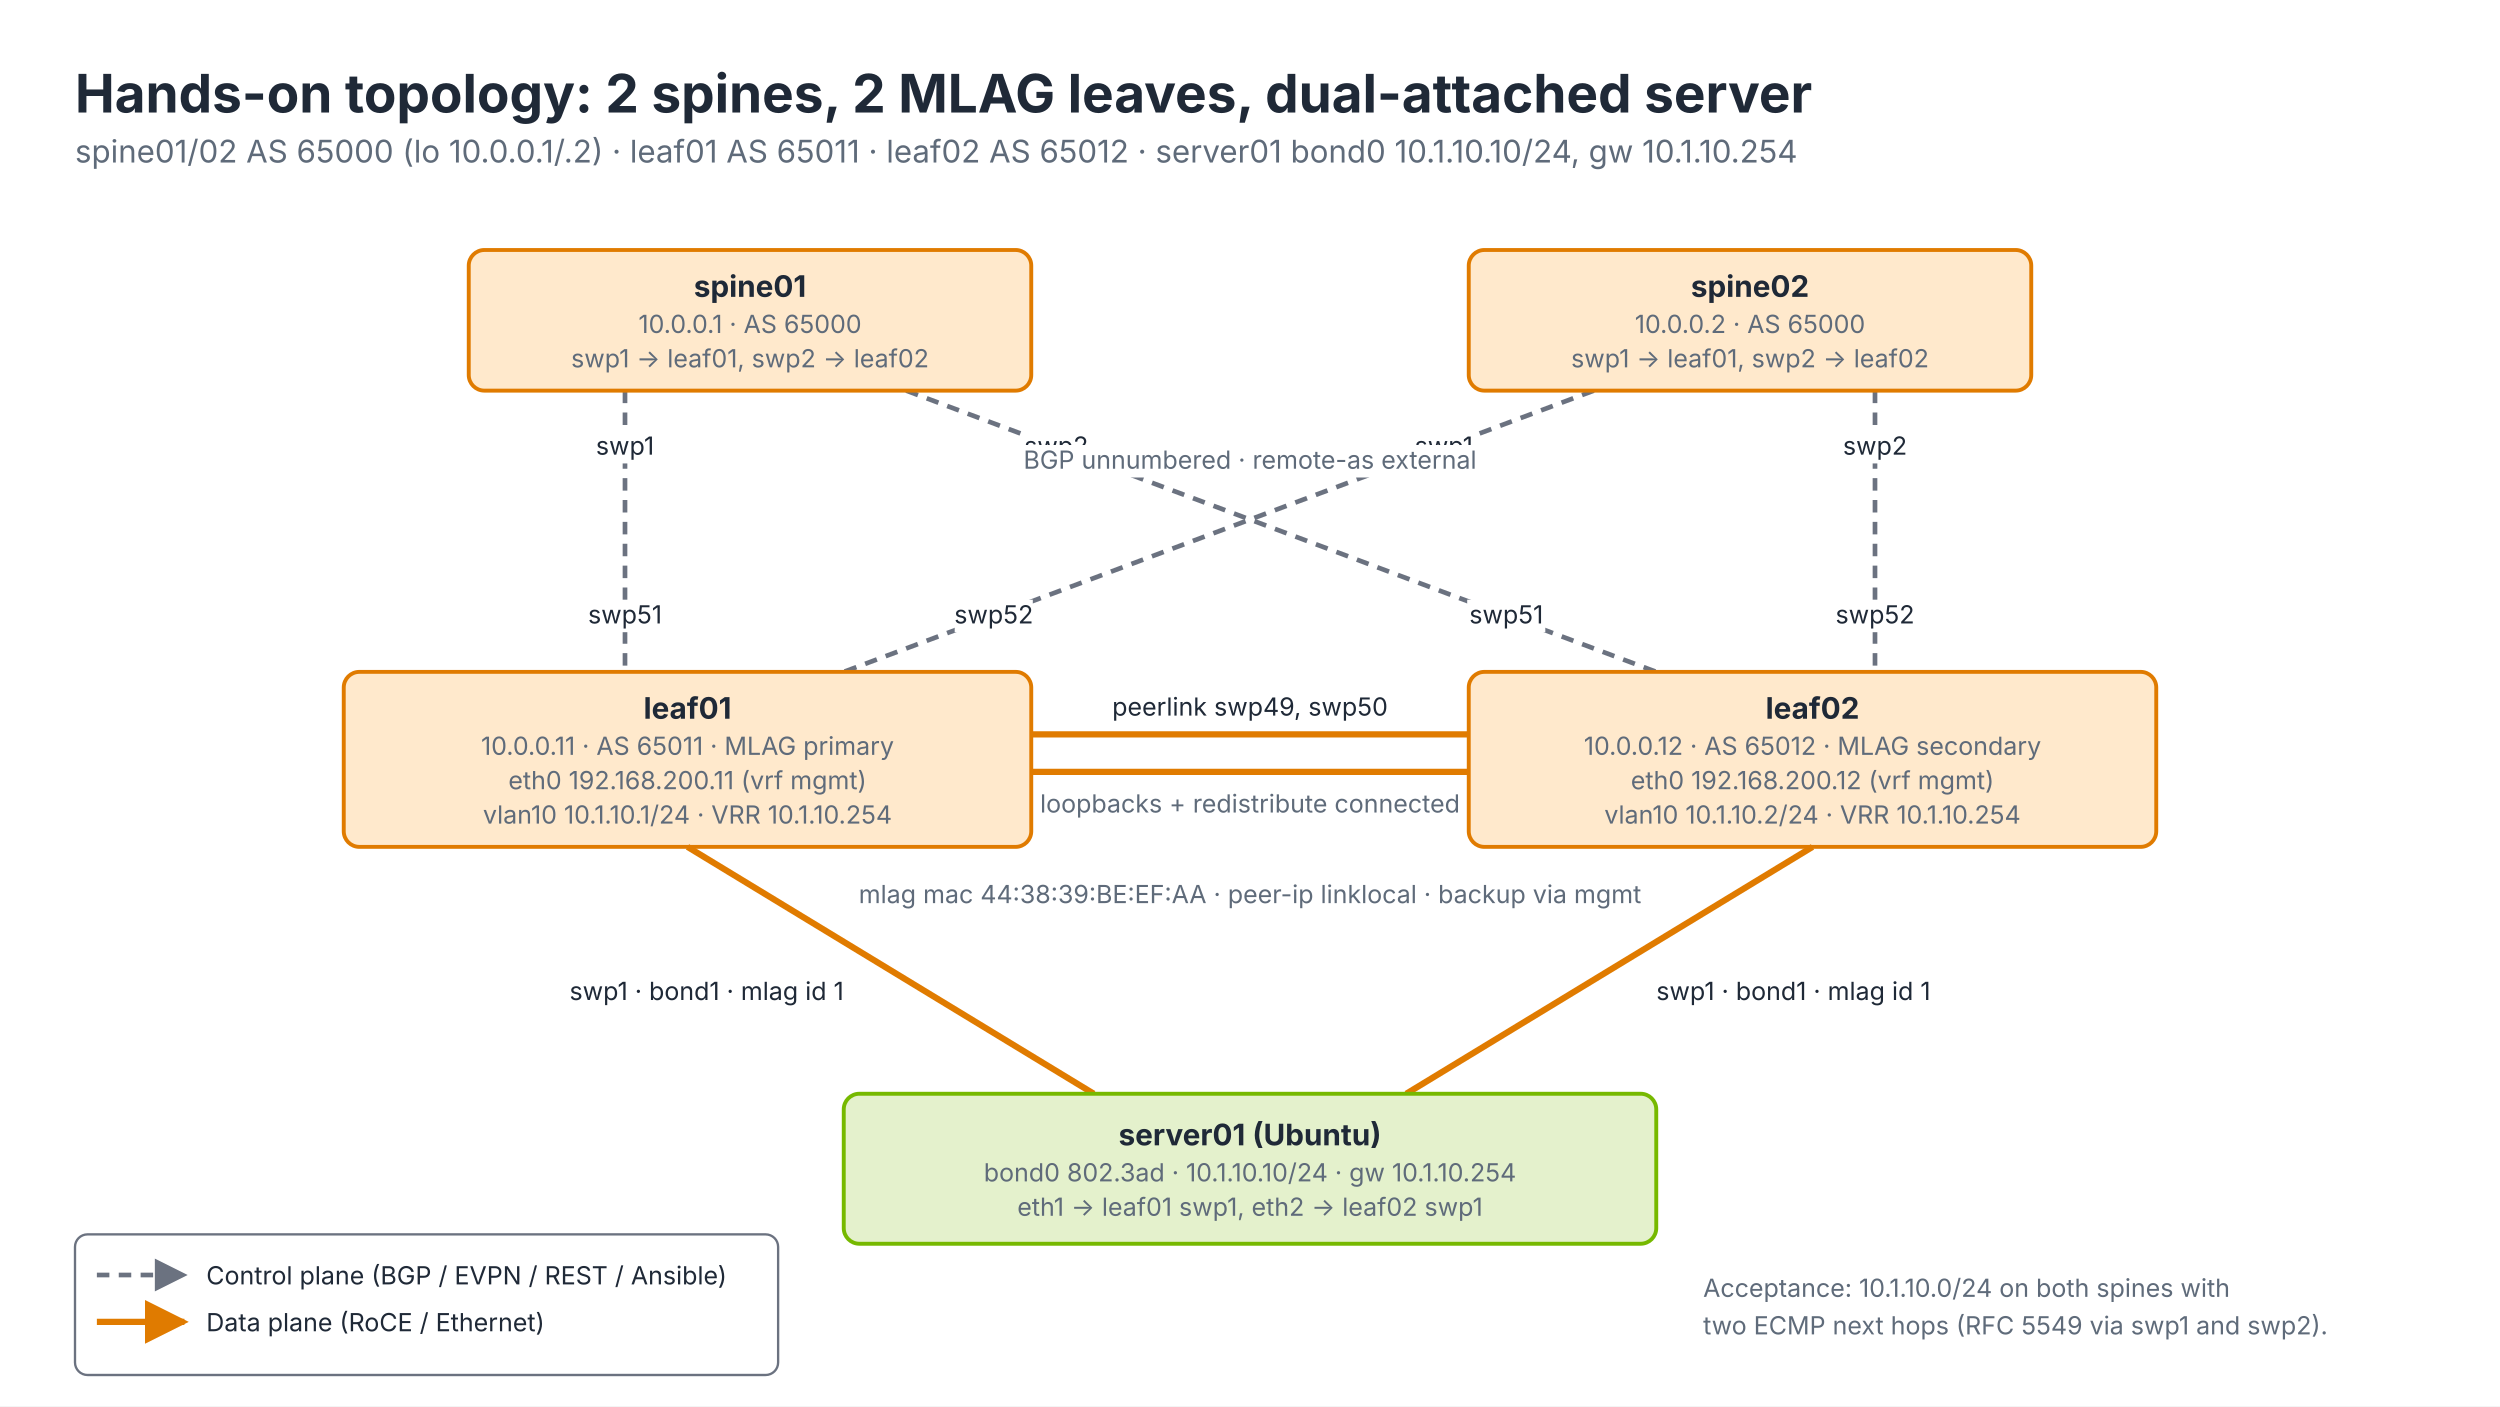
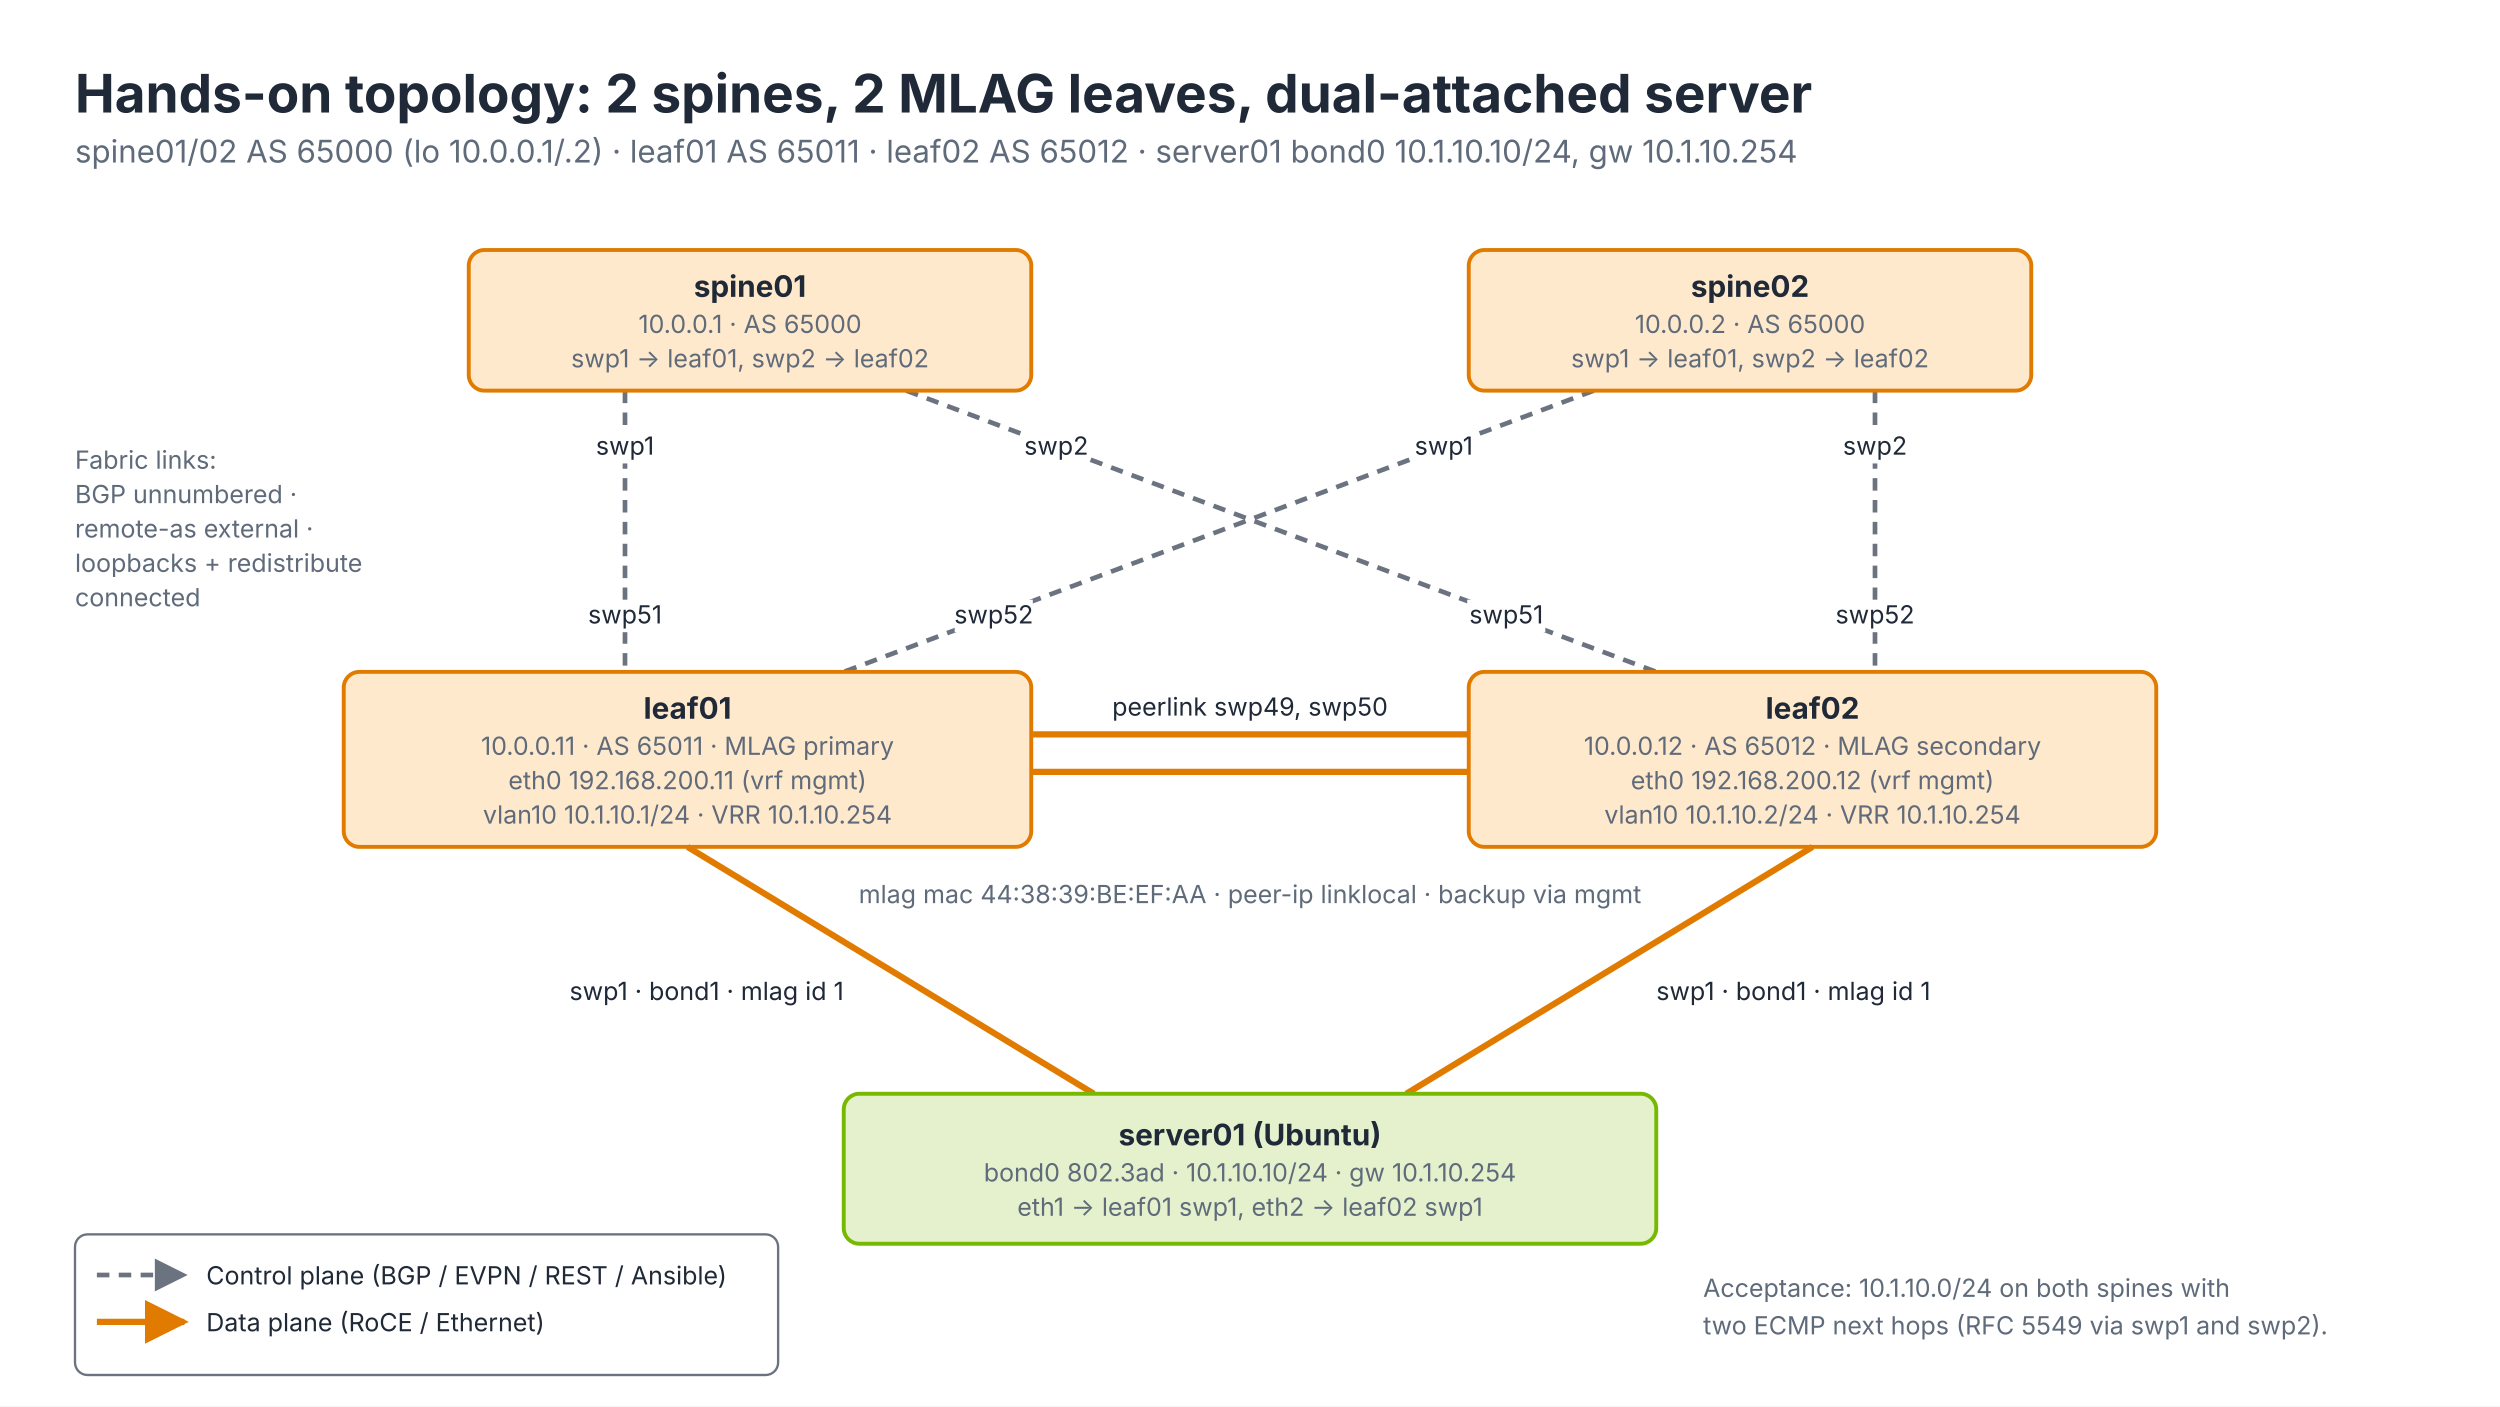
<svg xmlns="http://www.w3.org/2000/svg" viewBox="0 0 1600 900" width="100%" role="img">
  <defs>
    <marker id="arrow-orange" viewBox="0 0 10 10" refX="9" refY="5" markerWidth="7" markerHeight="7" orient="auto-start-reverse">
      <path d="M0,0 L10,5 L0,10 z" fill="#e07b00" />
    </marker>
    <marker id="arrow-blue" viewBox="0 0 10 10" refX="9" refY="5" markerWidth="7" markerHeight="7" orient="auto-start-reverse">
      <path d="M0,0 L10,5 L0,10 z" fill="#2f6fdb" />
    </marker>
    <marker id="arrow-gray" viewBox="0 0 10 10" refX="9" refY="5" markerWidth="7" markerHeight="7" orient="auto-start-reverse">
      <path d="M0,0 L10,5 L0,10 z" fill="#6b7280" />
    </marker>
    <marker id="arrow-red" viewBox="0 0 10 10" refX="9" refY="5" markerWidth="7" markerHeight="7" orient="auto-start-reverse">
      <path d="M0,0 L10,5 L0,10 z" fill="#d93025" />
    </marker>
    <marker id="arrow-purple" viewBox="0 0 10 10" refX="9" refY="5" markerWidth="7" markerHeight="7" orient="auto-start-reverse">
      <path d="M0,0 L10,5 L0,10 z" fill="#7a3fd1" />
    </marker>
    <marker id="arrow-dark" viewBox="0 0 10 10" refX="9" refY="5" markerWidth="7" markerHeight="7" orient="auto-start-reverse">
      <path d="M0,0 L10,5 L0,10 z" fill="#1f2937" />
    </marker>
    <marker id="arrow-green" viewBox="0 0 10 10" refX="9" refY="5" markerWidth="7" markerHeight="7" orient="auto-start-reverse">
      <path d="M0,0 L10,5 L0,10 z" fill="#76b900" />
    </marker>
  </defs>
  <rect x="0" y="0" width="1600" height="900" fill="#ffffff" />
  <text x="48" y="72" font-family="Inter, 'Segoe UI', Helvetica, Arial, sans-serif" font-size="34" font-weight="700" fill="#1f2937" text-anchor="start">Hands-on topology: 2 spines, 2 MLAG leaves, dual-attached server</text>
  <text x="48" y="104" font-family="Inter, 'Segoe UI', Helvetica, Arial, sans-serif" font-size="20" font-weight="400" fill="#5f6b7a" text-anchor="start">spine01/02 AS 65000 (lo 10.0.0.1/.2) · leaf01 AS 65011 · leaf02 AS 65012 · server01 bond0 10.1.10.10/24, gw 10.1.10.254</text>
  <line x1="400" y1="250" x2="400" y2="430" stroke="#6b7280" stroke-width="3" stroke-dasharray="8 6" />
  <rect x="379.0" y="275.8" width="42.0" height="20.8" fill="#ffffff" />
  <text x="400" y="291" font-family="Inter, 'Segoe UI', Helvetica, Arial, sans-serif" font-size="16" font-weight="400" fill="#1f2937" text-anchor="middle">swp1</text>
  <rect x="375.0" y="383.8" width="50.0" height="20.8" fill="#ffffff" />
  <text x="400" y="399" font-family="Inter, 'Segoe UI', Helvetica, Arial, sans-serif" font-size="16" font-weight="400" fill="#1f2937" text-anchor="middle">swp51</text>
  <line x1="580" y1="250" x2="1060" y2="430" stroke="#6b7280" stroke-width="3" stroke-dasharray="8 6" />
  <rect x="655.0" y="275.8" width="42.0" height="20.8" fill="#ffffff" />
  <text x="676" y="291" font-family="Inter, 'Segoe UI', Helvetica, Arial, sans-serif" font-size="16" font-weight="400" fill="#1f2937" text-anchor="middle">swp2</text>
  <rect x="939.0" y="383.8" width="50.0" height="20.8" fill="#ffffff" />
  <text x="964" y="399" font-family="Inter, 'Segoe UI', Helvetica, Arial, sans-serif" font-size="16" font-weight="400" fill="#1f2937" text-anchor="middle">swp51</text>
  <line x1="1020" y1="250" x2="540" y2="430" stroke="#6b7280" stroke-width="3" stroke-dasharray="8 6" />
  <rect x="903.0" y="275.8" width="42.0" height="20.8" fill="#ffffff" />
  <text x="924" y="291" font-family="Inter, 'Segoe UI', Helvetica, Arial, sans-serif" font-size="16" font-weight="400" fill="#1f2937" text-anchor="middle">swp1</text>
  <rect x="611.0" y="383.8" width="50.0" height="20.8" fill="#ffffff" />
  <text x="636" y="399" font-family="Inter, 'Segoe UI', Helvetica, Arial, sans-serif" font-size="16" font-weight="400" fill="#1f2937" text-anchor="middle">swp52</text>
  <line x1="1200" y1="250" x2="1200" y2="430" stroke="#6b7280" stroke-width="3" stroke-dasharray="8 6" />
  <rect x="1179.0" y="275.8" width="42.0" height="20.8" fill="#ffffff" />
  <text x="1200" y="291" font-family="Inter, 'Segoe UI', Helvetica, Arial, sans-serif" font-size="16" font-weight="400" fill="#1f2937" text-anchor="middle">swp2</text>
  <rect x="1175.0" y="383.8" width="50.0" height="20.8" fill="#ffffff" />
  <text x="1200" y="399" font-family="Inter, 'Segoe UI', Helvetica, Arial, sans-serif" font-size="16" font-weight="400" fill="#1f2937" text-anchor="middle">swp52</text>
  <g>
    <rect x="300" y="160" width="360" height="90" rx="10" fill="#ffe9cc" stroke="#e07b00" stroke-width="2.5" />
    <text x="480.0" y="190.0" font-family="Inter, 'Segoe UI', Helvetica, Arial, sans-serif" font-size="19" font-weight="700" fill="#1f2937" text-anchor="middle">spine01</text>
    <text x="480.0" y="213.1" font-family="Inter, 'Segoe UI', Helvetica, Arial, sans-serif" font-size="16" font-weight="400" fill="#5f6b7a" text-anchor="middle">10.0.0.1 · AS 65000</text>
    <text x="480.0" y="235.1" font-family="Inter, 'Segoe UI', Helvetica, Arial, sans-serif" font-size="16" font-weight="400" fill="#5f6b7a" text-anchor="middle">swp1 → leaf01, swp2 → leaf02</text>
  </g>
  <g>
    <rect x="940" y="160" width="360" height="90" rx="10" fill="#ffe9cc" stroke="#e07b00" stroke-width="2.5" />
    <text x="1120.0" y="190.0" font-family="Inter, 'Segoe UI', Helvetica, Arial, sans-serif" font-size="19" font-weight="700" fill="#1f2937" text-anchor="middle">spine02</text>
    <text x="1120.0" y="213.1" font-family="Inter, 'Segoe UI', Helvetica, Arial, sans-serif" font-size="16" font-weight="400" fill="#5f6b7a" text-anchor="middle">10.0.0.2 · AS 65000</text>
    <text x="1120.0" y="235.1" font-family="Inter, 'Segoe UI', Helvetica, Arial, sans-serif" font-size="16" font-weight="400" fill="#5f6b7a" text-anchor="middle">swp1 → leaf01, swp2 → leaf02</text>
  </g>
-   <rect x="655.0" y="284.8" width="290.0" height="20.8" fill="#ffffff" />
-   <text x="800" y="300" font-family="Inter, 'Segoe UI', Helvetica, Arial, sans-serif" font-size="16" font-weight="400" fill="#5f6b7a" text-anchor="middle">BGP unnumbered · remote-as external</text>
+   <text x="48" y="300" font-family="Inter, 'Segoe UI', Helvetica, Arial, sans-serif" font-size="16" font-weight="400" fill="#5f6b7a" text-anchor="start">Fabric links:</text>
+   <text x="48" y="322" font-family="Inter, 'Segoe UI', Helvetica, Arial, sans-serif" font-size="16" font-weight="400" fill="#5f6b7a" text-anchor="start">BGP unnumbered ·</text>
+   <text x="48" y="344" font-family="Inter, 'Segoe UI', Helvetica, Arial, sans-serif" font-size="16" font-weight="400" fill="#5f6b7a" text-anchor="start">remote-as external ·</text>
+   <text x="48" y="366" font-family="Inter, 'Segoe UI', Helvetica, Arial, sans-serif" font-size="16" font-weight="400" fill="#5f6b7a" text-anchor="start">loopbacks + redistribute</text>
+   <text x="48" y="388" font-family="Inter, 'Segoe UI', Helvetica, Arial, sans-serif" font-size="16" font-weight="400" fill="#5f6b7a" text-anchor="start">connected</text>
  <line x1="660" y1="470" x2="940" y2="470" stroke="#e07b00" stroke-width="4" />
  <line x1="660" y1="494" x2="940" y2="494" stroke="#e07b00" stroke-width="4" />
  <text x="800" y="458" font-family="Inter, 'Segoe UI', Helvetica, Arial, sans-serif" font-size="16" font-weight="400" fill="#1f2937" text-anchor="middle">peerlink swp49, swp50</text>
  <g>
    <rect x="220" y="430" width="440" height="112" rx="10" fill="#ffe9cc" stroke="#e07b00" stroke-width="2.5" />
    <text x="440.0" y="460.0" font-family="Inter, 'Segoe UI', Helvetica, Arial, sans-serif" font-size="19" font-weight="700" fill="#1f2937" text-anchor="middle">leaf01</text>
    <text x="440.0" y="483.1" font-family="Inter, 'Segoe UI', Helvetica, Arial, sans-serif" font-size="16" font-weight="400" fill="#5f6b7a" text-anchor="middle">10.0.0.11 · AS 65011 · MLAG primary</text>
    <text x="440.0" y="505.1" font-family="Inter, 'Segoe UI', Helvetica, Arial, sans-serif" font-size="16" font-weight="400" fill="#5f6b7a" text-anchor="middle">eth0 192.168.200.11 (vrf mgmt)</text>
    <text x="440.0" y="527.1" font-family="Inter, 'Segoe UI', Helvetica, Arial, sans-serif" font-size="16" font-weight="400" fill="#5f6b7a" text-anchor="middle">vlan10 10.1.10.1/24 · VRR 10.1.10.254</text>
  </g>
  <g>
    <rect x="940" y="430" width="440" height="112" rx="10" fill="#ffe9cc" stroke="#e07b00" stroke-width="2.5" />
    <text x="1160.0" y="460.0" font-family="Inter, 'Segoe UI', Helvetica, Arial, sans-serif" font-size="19" font-weight="700" fill="#1f2937" text-anchor="middle">leaf02</text>
    <text x="1160.0" y="483.1" font-family="Inter, 'Segoe UI', Helvetica, Arial, sans-serif" font-size="16" font-weight="400" fill="#5f6b7a" text-anchor="middle">10.0.0.12 · AS 65012 · MLAG secondary</text>
    <text x="1160.0" y="505.1" font-family="Inter, 'Segoe UI', Helvetica, Arial, sans-serif" font-size="16" font-weight="400" fill="#5f6b7a" text-anchor="middle">eth0 192.168.200.12 (vrf mgmt)</text>
    <text x="1160.0" y="527.1" font-family="Inter, 'Segoe UI', Helvetica, Arial, sans-serif" font-size="16" font-weight="400" fill="#5f6b7a" text-anchor="middle">vlan10 10.1.10.2/24 · VRR 10.1.10.254</text>
  </g>
-   <text x="800" y="520" font-family="Inter, 'Segoe UI', Helvetica, Arial, sans-serif" font-size="16" font-weight="400" fill="#5f6b7a" text-anchor="middle">loopbacks + redistribute connected</text>
  <line x1="440" y1="542" x2="700" y2="700" stroke="#e07b00" stroke-width="4" />
  <line x1="1160" y1="542" x2="900" y2="700" stroke="#e07b00" stroke-width="4" />
  <text x="800" y="578" font-family="Inter, 'Segoe UI', Helvetica, Arial, sans-serif" font-size="16" font-weight="400" fill="#5f6b7a" text-anchor="middle">mlag mac 44:38:39:BE:EF:AA · peer-ip linklocal · backup via mgmt</text>
  <text x="540" y="640" font-family="Inter, 'Segoe UI', Helvetica, Arial, sans-serif" font-size="16" font-weight="400" fill="#1f2937" text-anchor="end">swp1 · bond1 · mlag id 1</text>
  <text x="1060" y="640" font-family="Inter, 'Segoe UI', Helvetica, Arial, sans-serif" font-size="16" font-weight="400" fill="#1f2937" text-anchor="start">swp1 · bond1 · mlag id 1</text>
  <g>
    <rect x="540" y="700" width="520" height="96" rx="10" fill="#e4f1cc" stroke="#76b900" stroke-width="2.5" />
    <text x="800.0" y="733.0" font-family="Inter, 'Segoe UI', Helvetica, Arial, sans-serif" font-size="19" font-weight="700" fill="#1f2937" text-anchor="middle">server01 (Ubuntu)</text>
    <text x="800.0" y="756.1" font-family="Inter, 'Segoe UI', Helvetica, Arial, sans-serif" font-size="16" font-weight="400" fill="#5f6b7a" text-anchor="middle">bond0 802.3ad · 10.1.10.10/24 · gw 10.1.10.254</text>
    <text x="800.0" y="778.1" font-family="Inter, 'Segoe UI', Helvetica, Arial, sans-serif" font-size="16" font-weight="400" fill="#5f6b7a" text-anchor="middle">eth1 → leaf01 swp1, eth2 → leaf02 swp1</text>
  </g>
  <g>
    <rect x="48" y="790" width="450" height="90" rx="8" fill="#ffffff" stroke="#6b7280" stroke-width="1.5" />
    <line x1="62" y1="816" x2="118" y2="816" stroke="#6b7280" stroke-width="3" stroke-dasharray="8 6" marker-end="url(#arrow-gray)" />
    <text x="132" y="822" font-family="Inter, 'Segoe UI', Helvetica, Arial, sans-serif" font-size="16" font-weight="400" fill="#1f2937" text-anchor="start">Control plane (BGP / EVPN / REST / Ansible)</text>
    <line x1="62" y1="846" x2="118" y2="846" stroke="#e07b00" stroke-width="4" marker-end="url(#arrow-orange)" />
    <text x="132" y="852" font-family="Inter, 'Segoe UI', Helvetica, Arial, sans-serif" font-size="16" font-weight="400" fill="#1f2937" text-anchor="start">Data plane (RoCE / Ethernet)</text>
  </g>
  <text x="1090" y="830" font-family="Inter, 'Segoe UI', Helvetica, Arial, sans-serif" font-size="16" font-weight="400" fill="#5f6b7a" text-anchor="start">Acceptance: 10.1.10.0/24 on both spines with</text>
  <text x="1090" y="854" font-family="Inter, 'Segoe UI', Helvetica, Arial, sans-serif" font-size="16" font-weight="400" fill="#5f6b7a" text-anchor="start">two ECMP next hops (RFC 5549 via swp1 and swp2).</text>
</svg>
